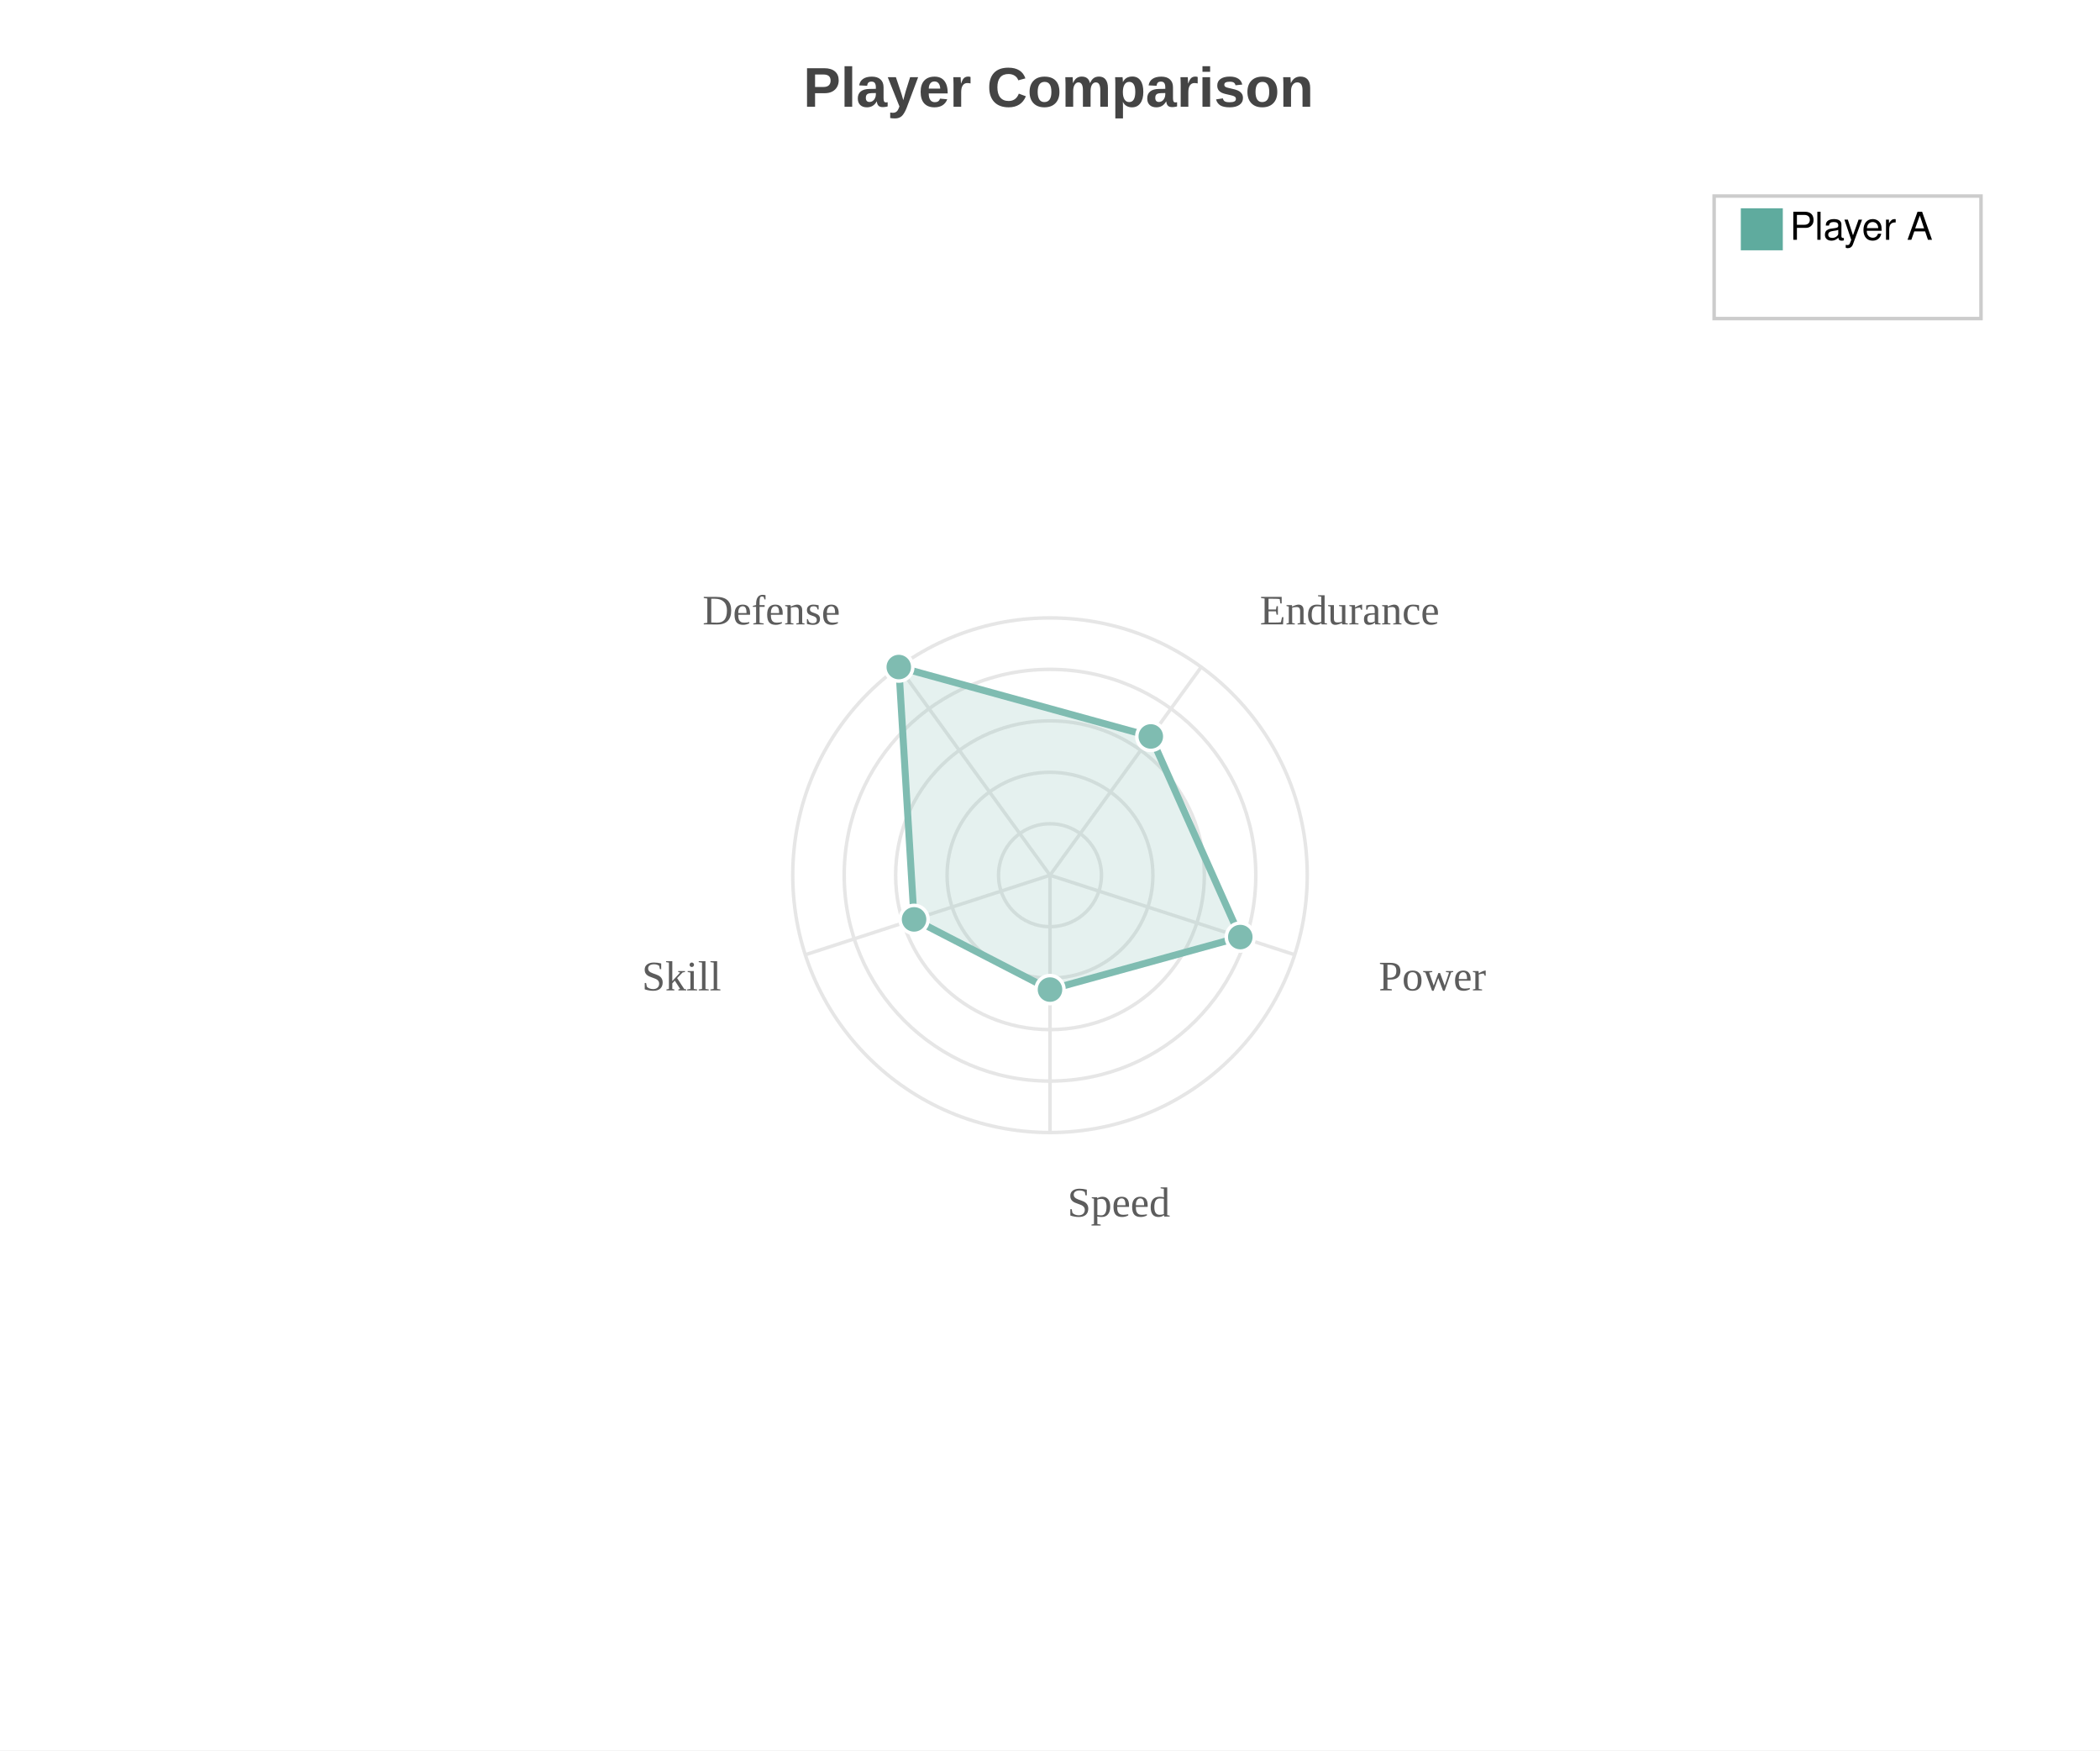
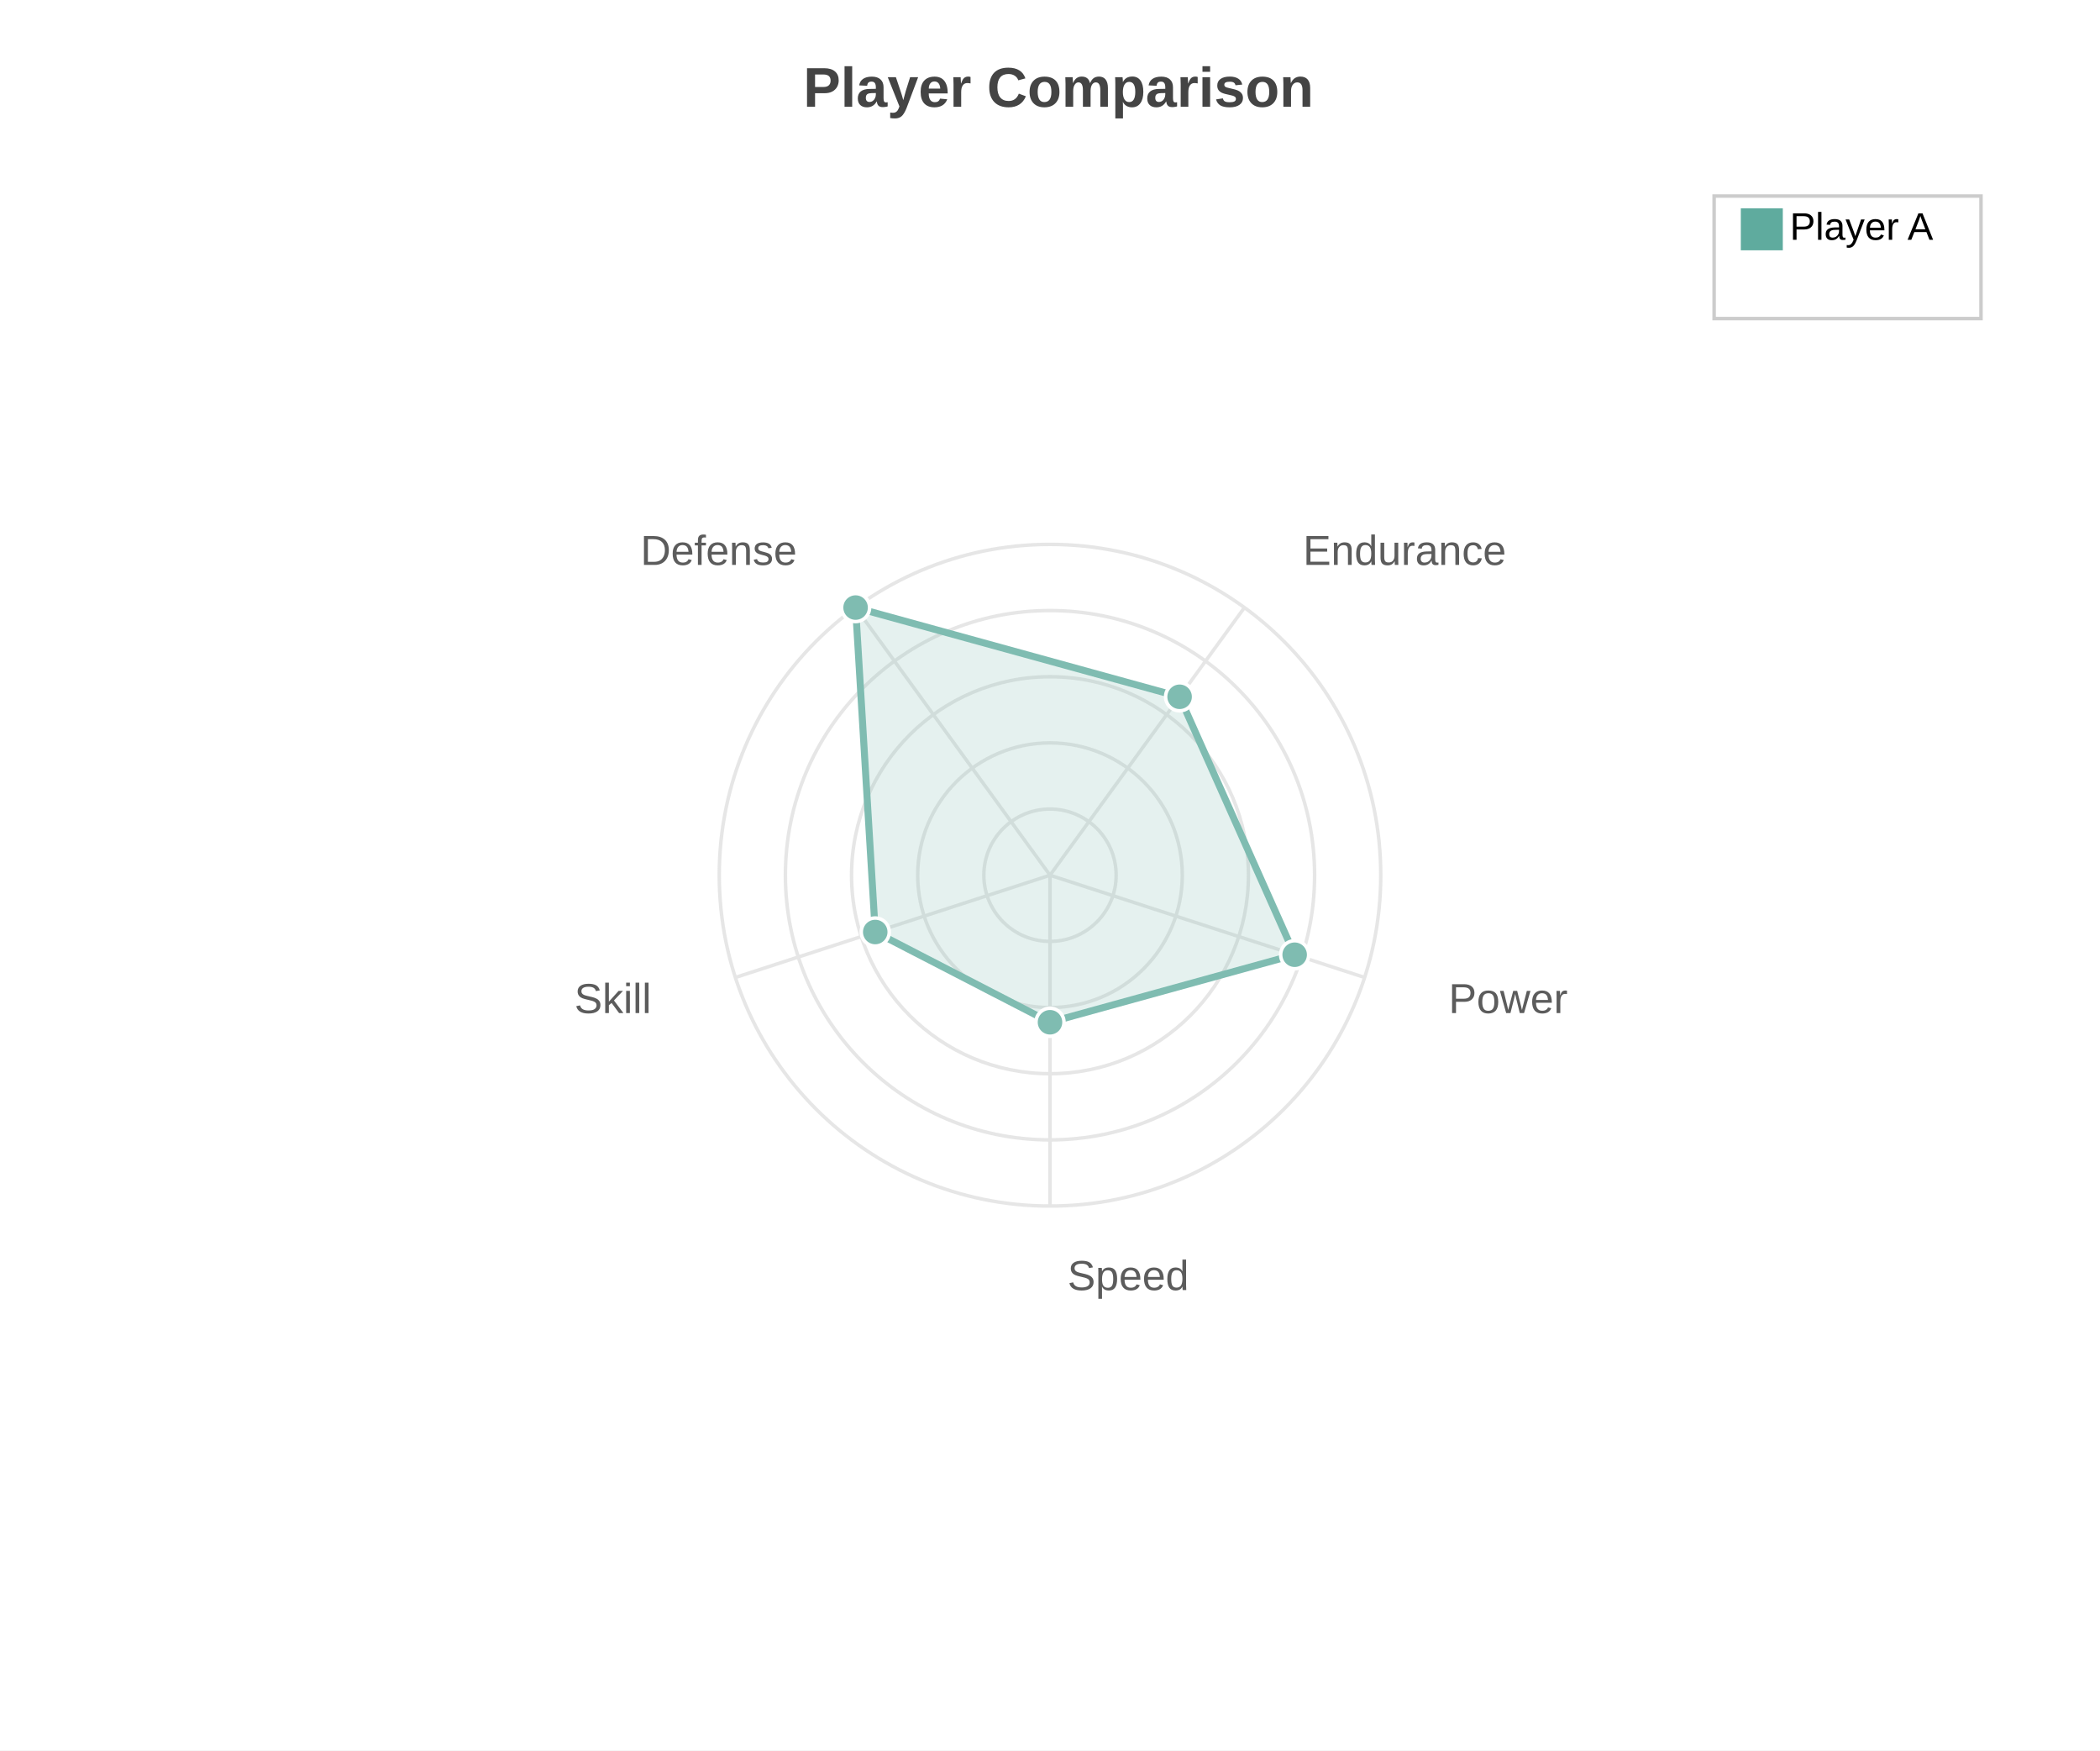
<svg xmlns="http://www.w3.org/2000/svg" width="600" height="500" viewBox="0 0 600 500">
  <path fill="white" d="M0 0 h600 v500 h-600 v-500Z" />
  <text transform="translate(-70.5, 18)" fill="#444444" font-family="Arial" font-weight="bold" font-size="16" x="300.0" y="12.5">Player Comparison</text>
  <g opacity="0.8" transform="">
-     <circle cx="300.0" cy="250.0" r="14.7" fill="none" stroke="#e0e0e0" stroke-width="1" />
-     <circle cx="300.0" cy="250.0" r="29.4" fill="none" stroke="#e0e0e0" stroke-width="1" />
-     <circle cx="300.0" cy="250.0" r="44.1" fill="none" stroke="#e0e0e0" stroke-width="1" />
-     <circle cx="300.0" cy="250.0" r="58.8" fill="none" stroke="#e0e0e0" stroke-width="1" />
-     <circle cx="300.0" cy="250.0" r="73.5" fill="none" stroke="#e0e0e0" stroke-width="1" />
-     <path d="M300.0 250.0 L300.0 323.5" stroke="#e0e0e0" stroke-width="1" />
-     <text x="305.0" y="347.5" fill="#333" font-size="12" text-anchor="start">Speed</text>
-     <path d="M300.0 250.0 L369.903 272.713" stroke="#e0e0e0" stroke-width="1" />
-     <text x="393.924" y="282.893" fill="#333" font-size="12" text-anchor="start">Power</text>
-     <path d="M300.0 250.0 L343.202 190.537" stroke="#e0e0e0" stroke-width="1" />
-     <text x="359.958" y="178.357" fill="#333" font-size="12" text-anchor="start">Endurance</text>
-     <path d="M300.0 250.0 L256.798 190.537" stroke="#e0e0e0" stroke-width="1" />
-     <text x="240.042" y="178.357" fill="#333" font-size="12" text-anchor="end">Defense</text>
-     <path d="M300.0 250.0 L230.097 272.713" stroke="#e0e0e0" stroke-width="1" />
-     <text x="206.076" y="282.893" fill="#333" font-size="12" text-anchor="end">Skill</text>
-     <path d="M300.0,282.667 354.369,267.665 328.801,210.358 256.798,190.537 261.165,262.618 Z" fill="#5fab9e" fill-opacity="0.2" stroke="#5fab9e" stroke-width="2" />
-     <circle cx="300.0" cy="282.667" r="4" fill="#5fab9e" stroke="white" stroke-width="1" />
-     <circle cx="354.369" cy="267.665" r="4" fill="#5fab9e" stroke="white" stroke-width="1" />
-     <circle cx="328.801" cy="210.358" r="4" fill="#5fab9e" stroke="white" stroke-width="1" />
-     <circle cx="256.798" cy="190.537" r="4" fill="#5fab9e" stroke="white" stroke-width="1" />
-     <circle cx="261.165" cy="262.618" r="4" fill="#5fab9e" stroke="white" stroke-width="1" />
+     <circle cx="300.0" cy="250.0" r="18.9" fill="none" stroke="#e0e0e0" stroke-width="1" />
+     <circle cx="300.0" cy="250.0" r="37.8" fill="none" stroke="#e0e0e0" stroke-width="1" />
+     <circle cx="300.0" cy="250.0" r="56.7" fill="none" stroke="#e0e0e0" stroke-width="1" />
+     <circle cx="300.0" cy="250.0" r="75.6" fill="none" stroke="#e0e0e0" stroke-width="1" />
+     <circle cx="300.0" cy="250.0" r="94.5" fill="none" stroke="#e0e0e0" stroke-width="1" />
+     <path d="M300.0 250.0 L300.0 344.5" stroke="#e0e0e0" stroke-width="1" />
+     <text x="305.0" y="368.5" fill="#333" font-size="12" font-family="Arial" text-anchor="start">Speed</text>
+     <path d="M300.0 250.0 L389.875 279.202" stroke="#e0e0e0" stroke-width="1" />
+     <text x="413.896" y="289.382" fill="#333" font-size="12" font-family="Arial" text-anchor="start">Power</text>
+     <path d="M300.0 250.0 L355.546 173.548" stroke="#e0e0e0" stroke-width="1" />
+     <text x="372.301" y="161.368" fill="#333" font-size="12" font-family="Arial" text-anchor="start">Endurance</text>
+     <path d="M300.0 250.0 L244.454 173.548" stroke="#e0e0e0" stroke-width="1" />
+     <text x="227.699" y="161.368" fill="#333" font-size="12" font-family="Arial" text-anchor="end">Defense</text>
+     <path d="M300.0 250.0 L210.125 279.202" stroke="#e0e0e0" stroke-width="1" />
+     <text x="186.104" y="289.382" fill="#333" font-size="12" font-family="Arial" text-anchor="end">Skill</text>
+     <path d="M300.0,292.0 369.903,272.713 337.03,199.032 244.454,173.548 250.07,266.223 Z" fill="#5fab9e" fill-opacity="0.2" stroke="#5fab9e" stroke-width="2" />
+     <circle cx="300.0" cy="292.0" r="4" fill="#5fab9e" stroke="white" stroke-width="1" />
+     <circle cx="369.903" cy="272.713" r="4" fill="#5fab9e" stroke="white" stroke-width="1" />
+     <circle cx="337.03" cy="199.032" r="4" fill="#5fab9e" stroke="white" stroke-width="1" />
+     <circle cx="244.454" cy="173.548" r="4" fill="#5fab9e" stroke="white" stroke-width="1" />
+     <circle cx="250.07" cy="266.223" r="4" fill="#5fab9e" stroke="white" stroke-width="1" />
  </g>
  <g>
    <rect transform="translate(-7.625, -3.5)" x="497.375" y="59.5" width="76.25" height="35.0" fill="#ffffff" stroke="#CCCCCC" />
    <g transform="translate(0, 12)">
      <rect y="47.5" x="497.375" width="12" height="12" fill="#5fab9e" />
-       <text y="56.5" x="511.375" font-size="11" font-family="Helvetica">Player A</text>
+       <text y="56.5" x="511.375" font-size="11" font-family="Arial">Player A</text>
    </g>
  </g>
</svg>
